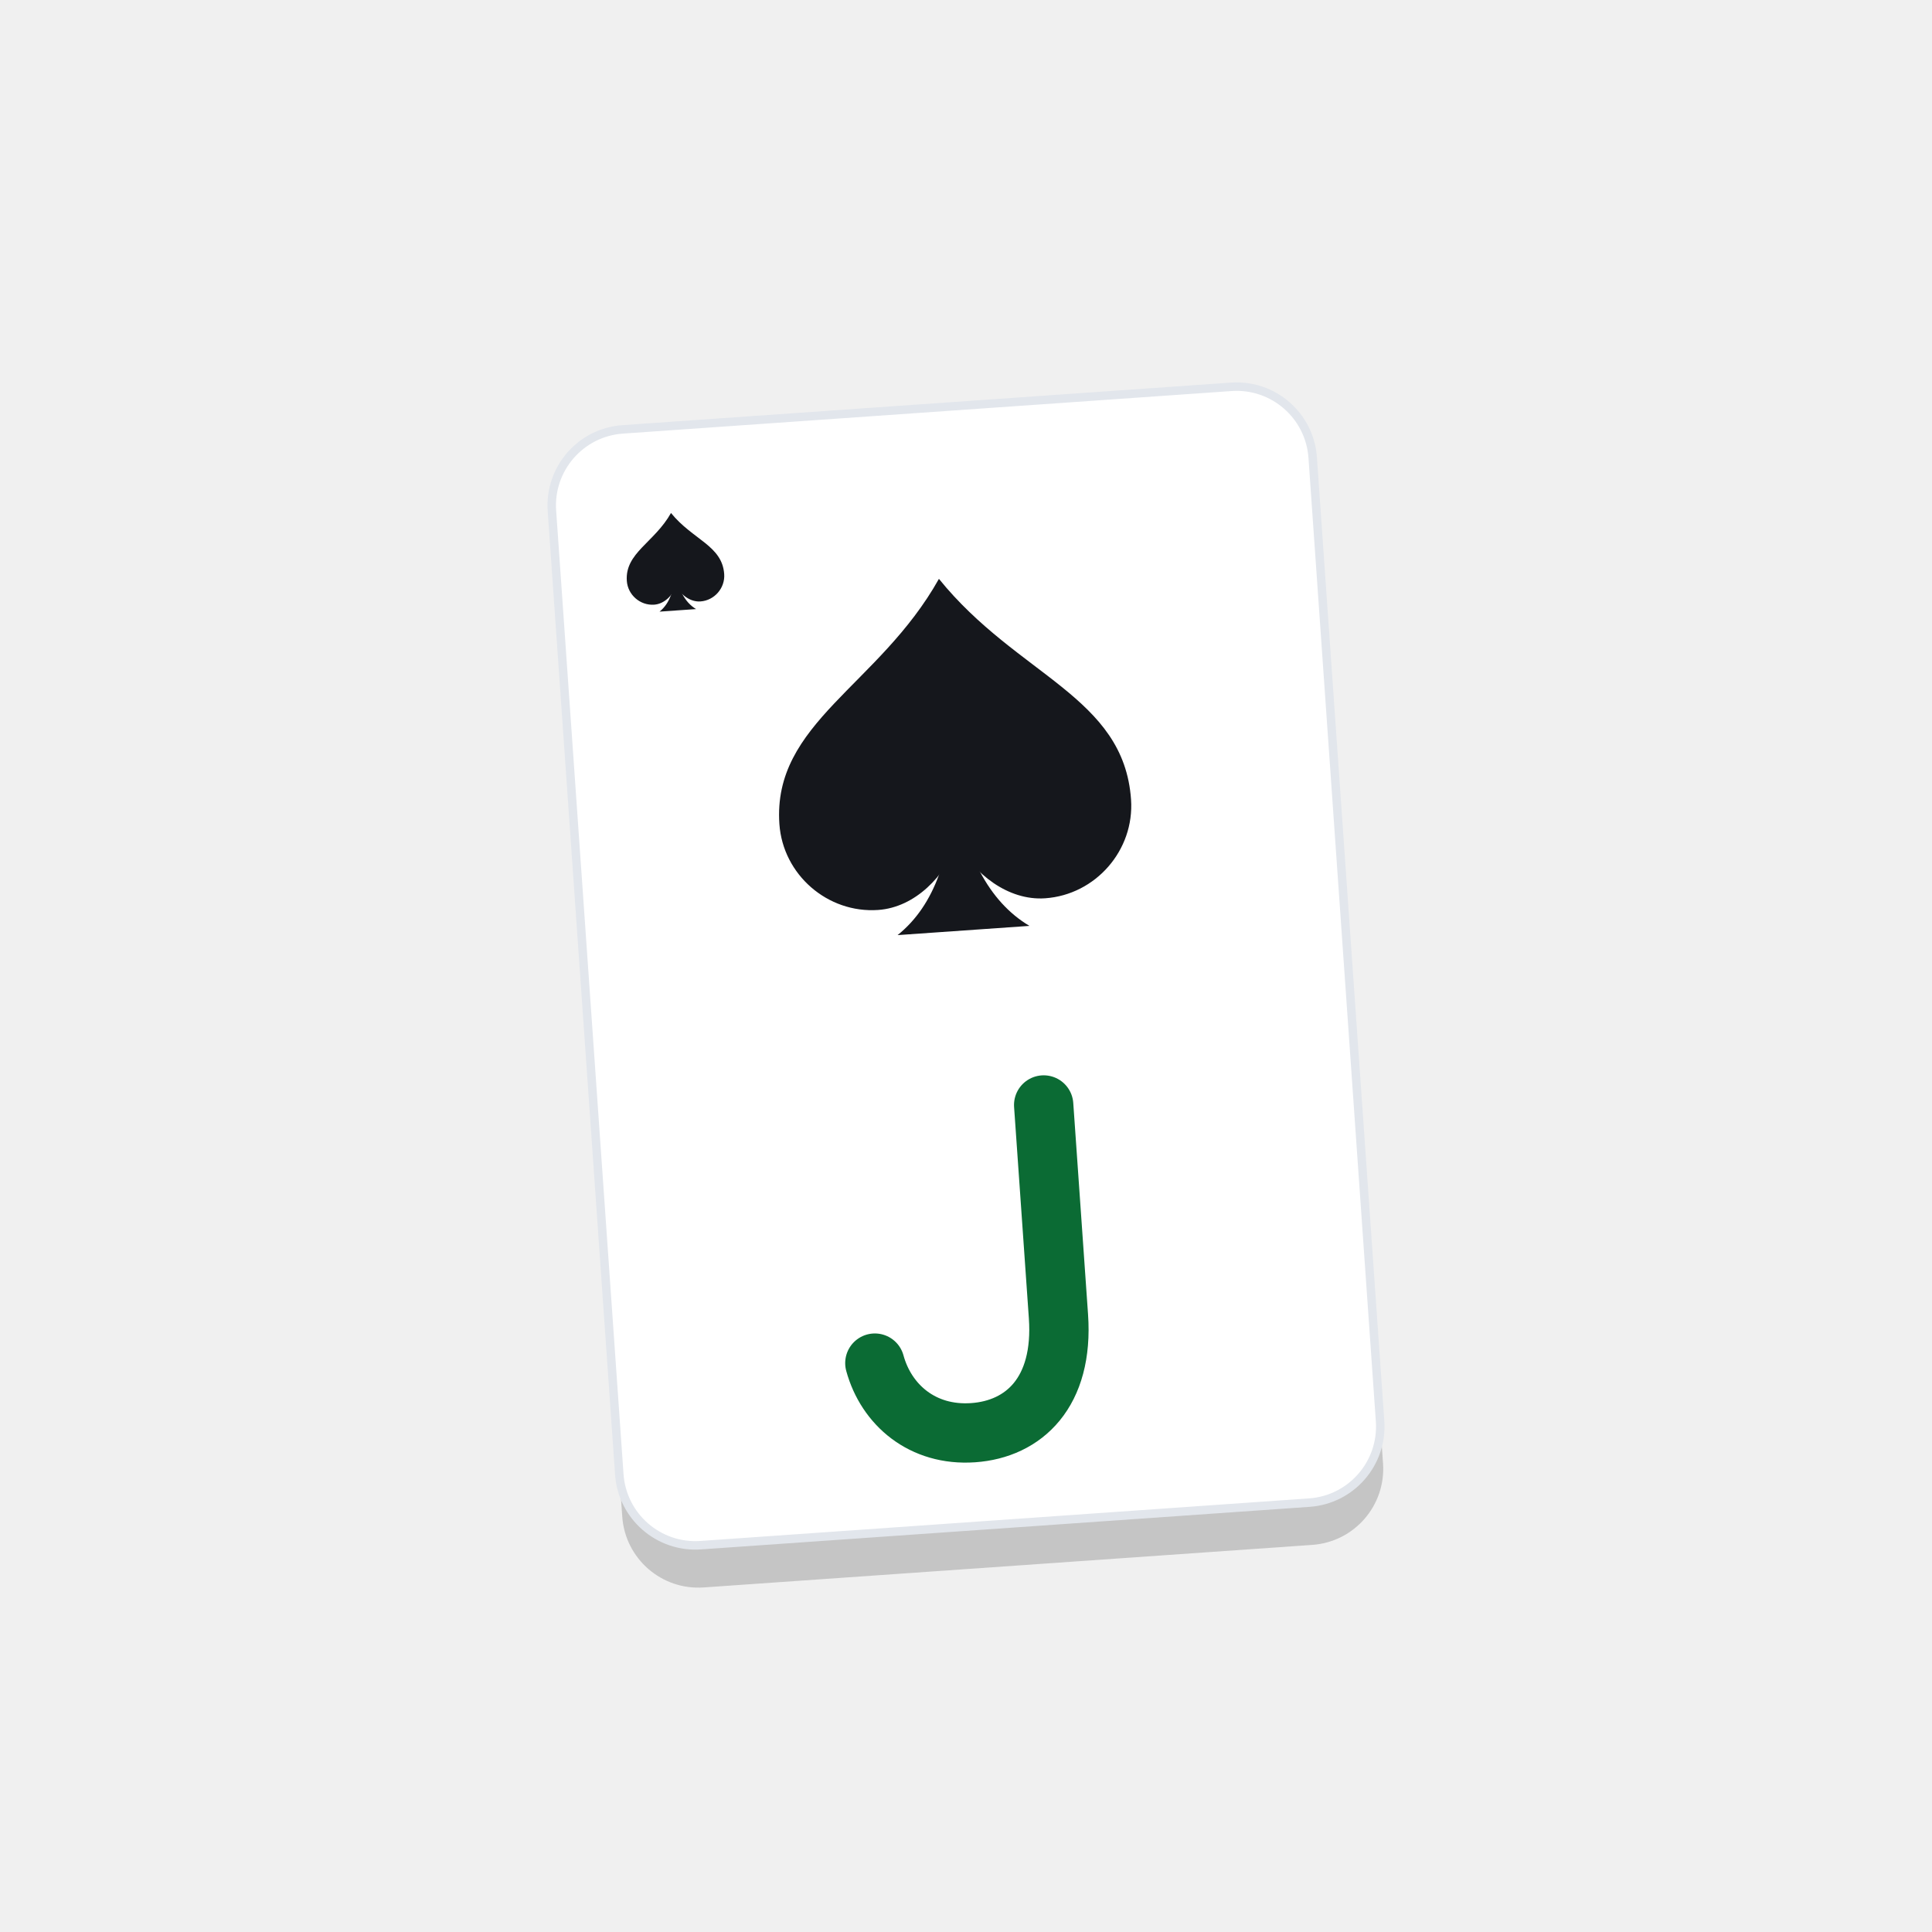
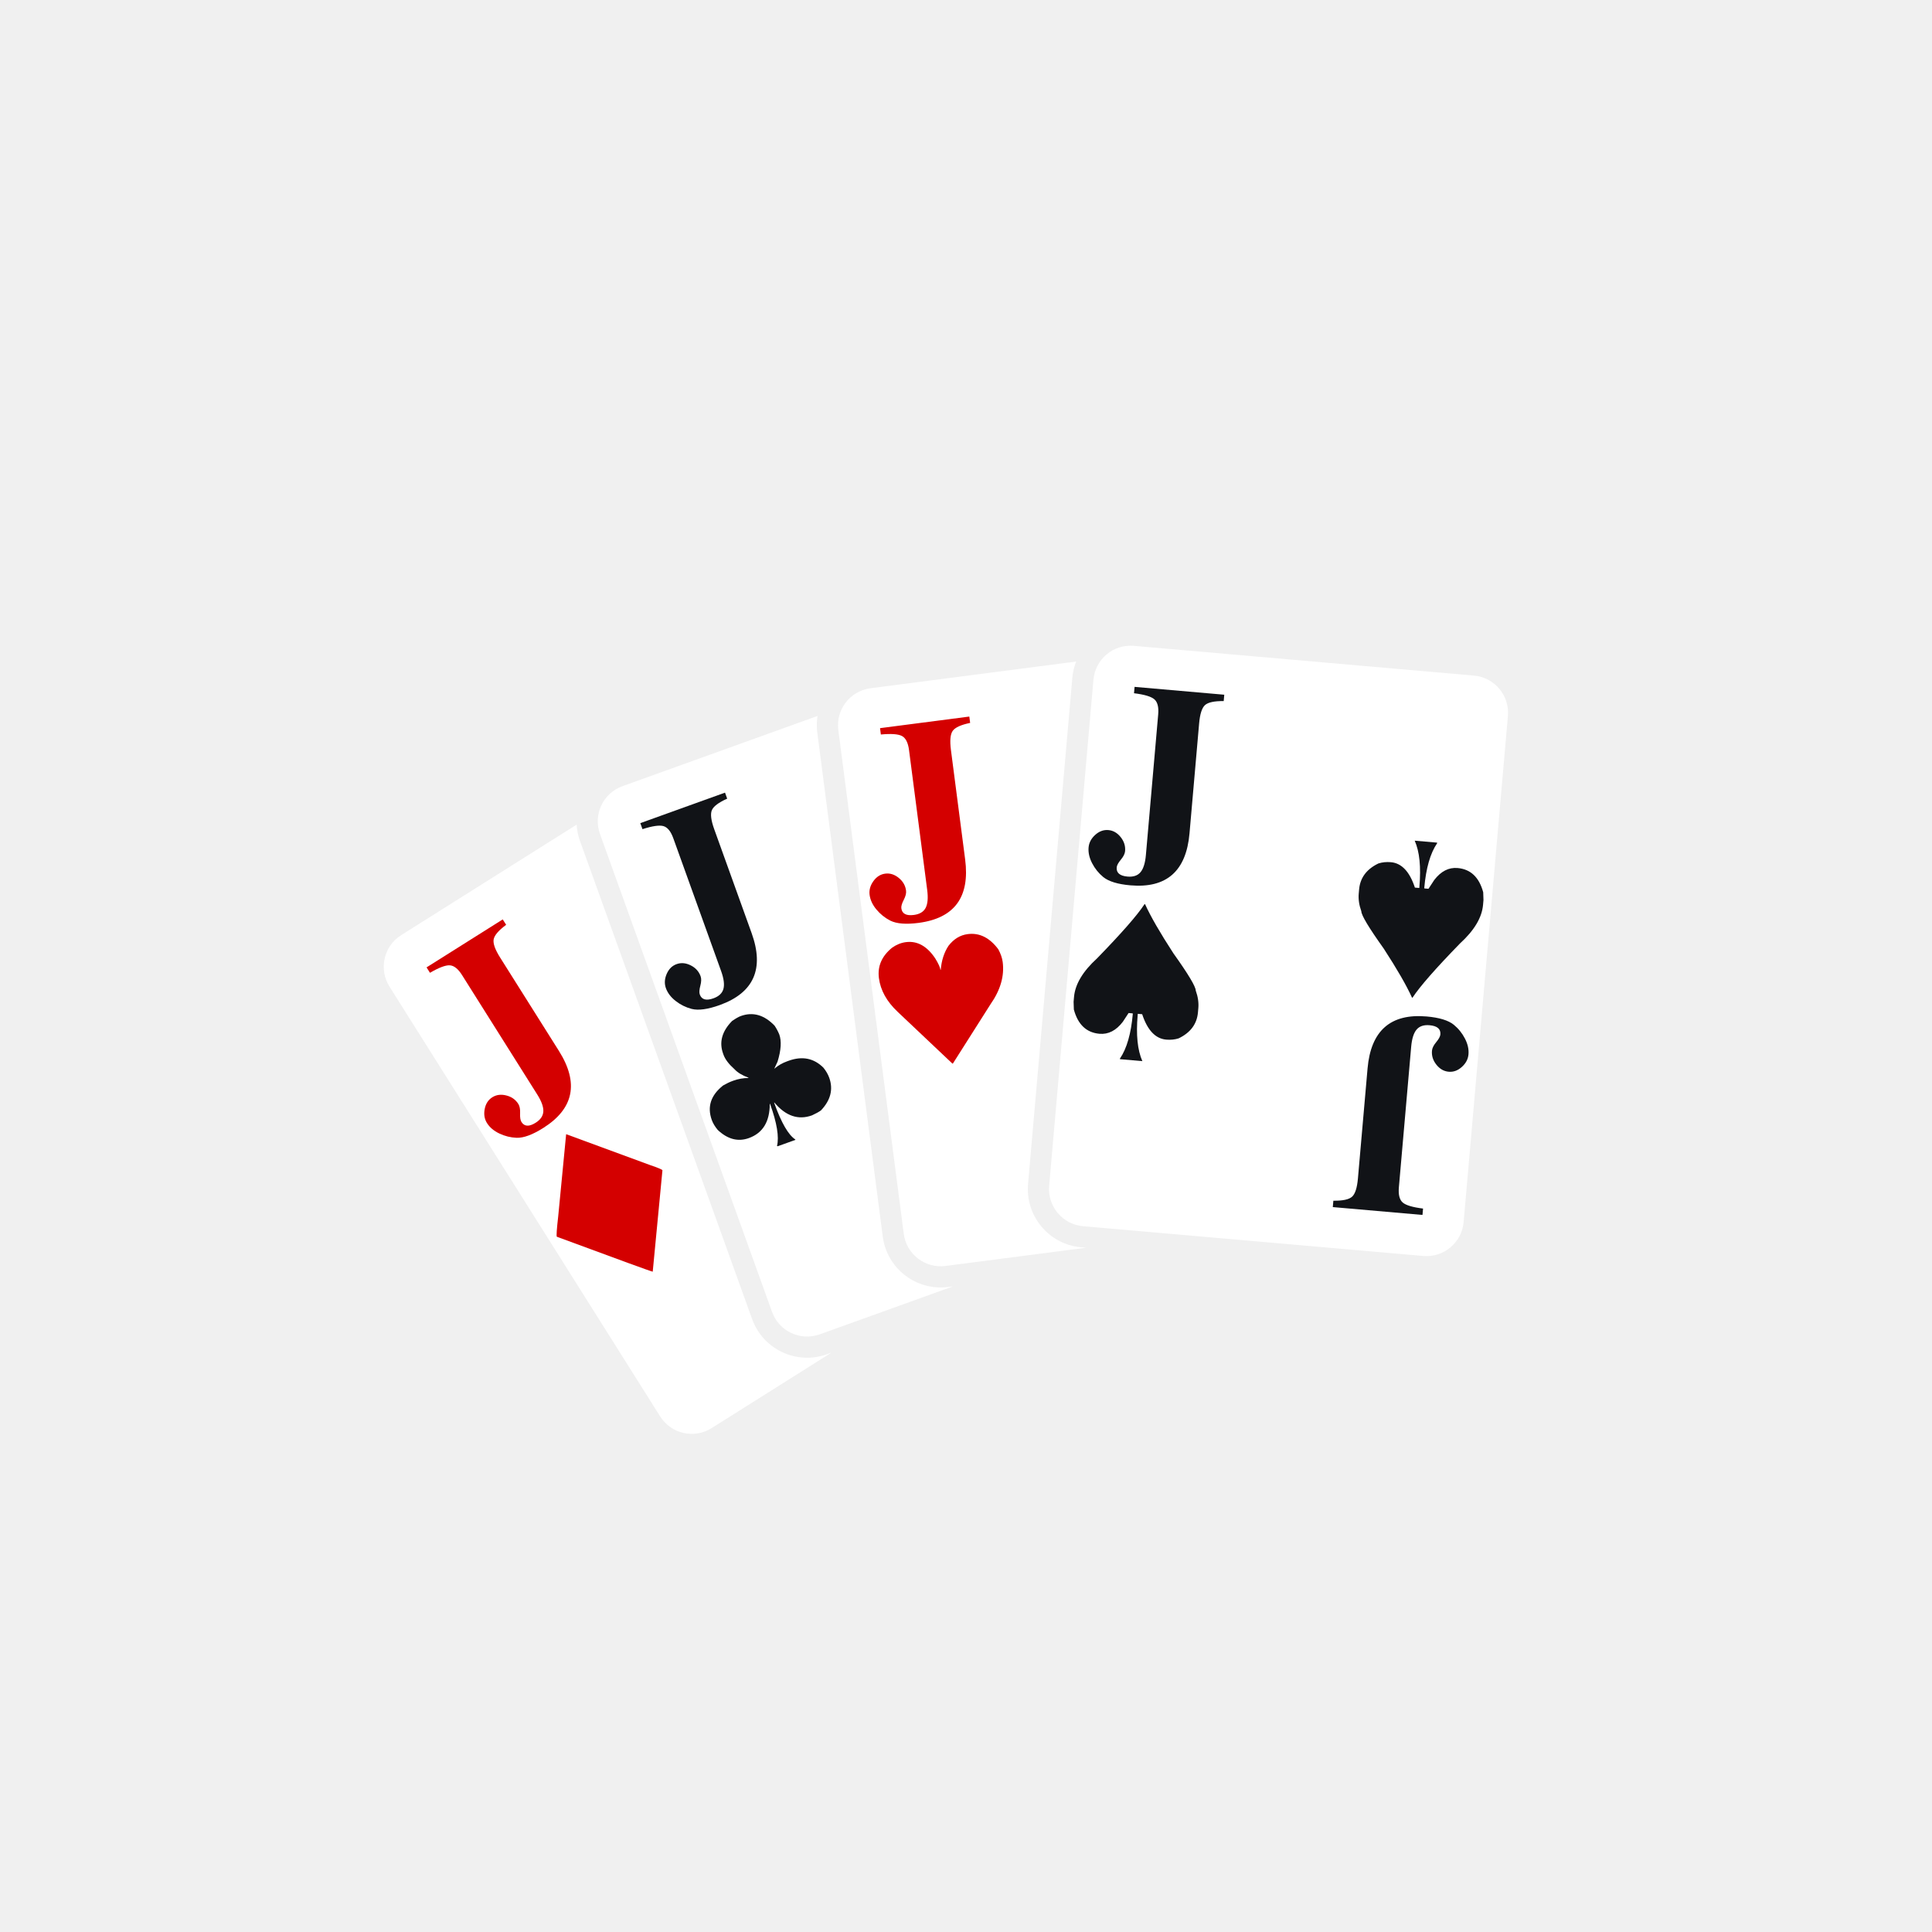
- <svg xmlns="http://www.w3.org/2000/svg" width="456" height="456" viewBox="0 0 456 456" version="1.1">
-   <g transform="rotate(-4 228 228)">
-     <rect x="138" y="96" width="180" height="264" rx="18" fill="#000000" opacity="0.18" transform="translate(0,10)" />
-     <rect x="138" y="96" width="180" height="264" rx="18" fill="#FFFFFF" stroke="#E2E6EC" stroke-width="2" />
-     <g fill="#15171C" transform="translate(228,178) scale(2.6) translate(-16,-16)">
-       <path transform="rotate(180 16 14.8)" d="M23.6,0c-3.4,0-6.3,2.7-7.6,5.6C14.7,2.7,11.8,0,8.4,0C3.8,0,0,3.8,0,8.4c0,9.4,9.5,11.9,16,21.2c6.1-9.3,16-12,16-21.2C32,3.8,28.2,0,23.6,0z" />
-       <path d="M16,19 C15.4,25 13.6,29.5 10,32 L22,32 C18.4,29.5 16.6,25 16,19 Z" />
+ <svg xmlns="http://www.w3.org/2000/svg" xmlns:xlink="http://www.w3.org/1999/xlink" width="456" height="456" viewBox="0 0 456 456" version="1.1">
+   <defs>
+     <path id="card" d="M-40.3,-68.75 H40.3 A8.8,8.8 0 0 1 49.1,-59.95 V59.95 A8.8,8.8 0 0 1 40.3,68.75 H-40.3 A8.8,8.8 0 0 1 -49.1,59.95 V-59.95 A8.8,8.8 0 0 1 -40.3,-68.75 Z" />
+     <path id="j" d="M28.76 0V1.51Q25.43 1.76 24.43 2.85Q23.44 3.94 23.44 7.27V33.31Q23.44 46.75 10.6 46.75Q6.12 46.75 4.06 45.36Q2.3 44.15 1.15 42.33Q0 40.51 0 38.7Q0 37 1.3 35.61Q2.6 34.21 4.3 34.21Q6 34.21 7.33 35.61Q8.66 37 8.66 38.82Q8.66 39.73 7.84 40.91Q7.02 42.09 7.02 42.81Q7.02 44.75 9.75 44.75Q11.81 44.75 12.72 43.45Q13.63 42.15 13.63 39.3V6Q13.63 3.39 12.41 2.51Q11.2 1.64 7.51 1.51V0Z" />
+     <path id="diamond" d="M14.76 0 27.69 16.79Q29.46 18.97 29.46 19.31L14.76 38.35Q14.45 38.15 0 19.31Q0 18.95 2.85 15.4Z" />
+     <path id="club" d="M14.76 0Q19.33 0 21.49 4.85Q21.77 5.96 21.83 7.16Q21.83 9.66 19.27 13.07L17.99 14.36H18.05Q19.63 13.76 21.43 13.76H21.83Q26.92 13.76 28.97 18.07Q29.46 19.48 29.46 20.77Q29.46 25.14 25 27.37Q24.14 27.62 22.62 27.75Q17.45 27.75 15.3 21.9H15.23V22.09Q15.23 29.42 16.98 31.75V31.87H12.54L12.41 31.75Q14.23 29.01 14.23 21.9V21.83H14.16Q12.03 27.75 6.79 27.75Q2.71 27.75 0.53 23.46Q0 22 0 20.77Q0 15.79 5.26 14.01Q6.67 13.76 7.75 13.76H7.95Q9.78 13.76 11.45 14.36H11.51V14.29Q9.72 12.78 9.1 11.3Q7.82 8.95 7.82 7.22V6.92Q7.82 2.63 12.41 0.41Q13.93 0 14.76 0Z" />
+     <path id="heart" d="M7.4 0Q11.46 0 13.78 4.7Q14.62 6.56 14.66 7.54H14.72Q15.42 4.3 17.26 2.16Q19.42 0 22.12 0Q26.3 0 28.82 4.48Q29.46 6.14 29.46 7.6Q29.46 12.6 25.3 17.14L14.72 29.84H14.6L3.36 16.06Q0 11.96 0 7.6Q0 3.38 3.98 0.9Q5.66 0 7.4 0Z" />
+     <path id="spade" d="M14.79 0Q17.12 4.14 22.47 10.98Q28.35 17.86 28.49 19.28Q29.46 21.38 29.46 23.36V24.36Q29.46 28.49 25.45 30.87Q24.13 31.42 22.55 31.42Q18.73 31.42 16.38 25.94H15.34V26.24Q15.34 33.25 17.39 36.97H12.07V36.82Q14.17 33.08 14.17 26.02L14.1 25.94H13.16L11.99 28.12Q9.89 31.42 6.74 31.42Q2.11 31.42 0.22 26.24L0 24.43V23.29Q0 18.76 4.63 13.73Q12.44 4.16 14.64 0.07L14.72 0Z" />
+     <clipPath id="outside-club">
+       <path transform="translate(282.6,443.5) rotate(-19.8) translate(0,-219.9)" d="M-1000,-1000 H1000 V1000 H-1000 Z M40.3,-73.75 H-40.3 A13.8,13.8 0 0 0 -54.1,-59.95 V59.95 A13.8,13.8 0 0 0 -40.3,73.75 H40.3 A13.8,13.8 0 0 0 54.1,59.95 V-59.95 A13.8,13.8 0 0 0 40.3,-73.75 Z" />
+     </clipPath>
+     <clipPath id="outside-heart">
+       <path transform="translate(282.6,443.5) rotate(-7.4) translate(0,-219.9)" d="M-1000,-1000 H1000 V1000 H-1000 Z M40.3,-73.75 H-40.3 A13.8,13.8 0 0 0 -54.1,-59.95 V59.95 A13.8,13.8 0 0 0 -40.3,73.75 H40.3 A13.8,13.8 0 0 0 54.1,59.95 V-59.95 A13.8,13.8 0 0 0 40.3,-73.75 Z" />
+     </clipPath>
+     <clipPath id="outside-spade">
+       <path transform="translate(282.6,443.5) rotate(5) translate(0,-219.9)" d="M-1000,-1000 H1000 V1000 H-1000 Z M40.3,-73.75 H-40.3 A13.8,13.8 0 0 0 -54.1,-59.95 V59.95 A13.8,13.8 0 0 0 -40.3,73.75 H40.3 A13.8,13.8 0 0 0 54.1,59.95 V-59.95 A13.8,13.8 0 0 0 40.3,-73.75 Z" />
+     </clipPath>
+   </defs>
+   <g clip-path="url(#outside-spade)">
+     <g clip-path="url(#outside-heart)">
+       <g clip-path="url(#outside-club)">
+         <g transform="translate(282.6,443.5) rotate(-32.2) translate(0,-219.9)">
+           <use xlink:href="#card" fill="#FFFFFF" />
+           <use xlink:href="#j" x="-46.79" y="-59.12" fill="#D40000" />
+           <use xlink:href="#diamond" x="-47.14" y="-8.25" fill="#D40000" />
+         </g>
+       </g>
+       <g transform="translate(282.6,443.5) rotate(-19.8) translate(0,-219.9)">
+         <use xlink:href="#card" fill="#FFFFFF" />
+         <use xlink:href="#j" x="-46.79" y="-59.12" fill="#111317" />
+         <use xlink:href="#club" x="-47.14" y="-8.25" fill="#111317" />
+       </g>
    </g>
-     <path d="M244,262 L244,312 C244,330 234,338 222,338 C210,338 202,330 200,320" fill="none" stroke="#0B6B34" stroke-width="14" stroke-linecap="round" stroke-linejoin="round" />
-     <g fill="#15171C" transform="translate(166,128) scale(0.72) translate(-16,-16)">
-       <path transform="rotate(180 16 14.8)" d="M23.6,0c-3.4,0-6.3,2.7-7.6,5.6C14.7,2.7,11.8,0,8.4,0C3.8,0,0,3.8,0,8.4c0,9.4,9.5,11.9,16,21.2c6.1-9.3,16-12,16-21.2C32,3.8,28.2,0,23.6,0z" />
-       <path d="M16,19 C15.4,25 13.6,29.5 10,32 L22,32 C18.4,29.5 16.6,25 16,19 Z" />
+     <g transform="translate(282.6,443.5) rotate(-7.4) translate(0,-219.9)">
+       <use xlink:href="#card" fill="#FFFFFF" />
+       <use xlink:href="#j" x="-46.79" y="-59.12" fill="#D40000" />
+       <use xlink:href="#heart" x="-47.14" y="-8.25" fill="#D40000" />
+     </g>
+   </g>
+   <g transform="translate(282.6,443.5) rotate(5) translate(0,-219.9)">
+     <use xlink:href="#card" fill="#FFFFFF" />
+     <use xlink:href="#j" x="-46.79" y="-59.12" fill="#111317" />
+     <use xlink:href="#spade" x="-47.14" y="-8.25" fill="#111317" />
+     <g transform="rotate(180)">
+       <use xlink:href="#j" x="-46.79" y="-59.12" fill="#111317" />
+       <use xlink:href="#spade" x="-47.14" y="-8.25" fill="#111317" />
    </g>
  </g>
</svg>
